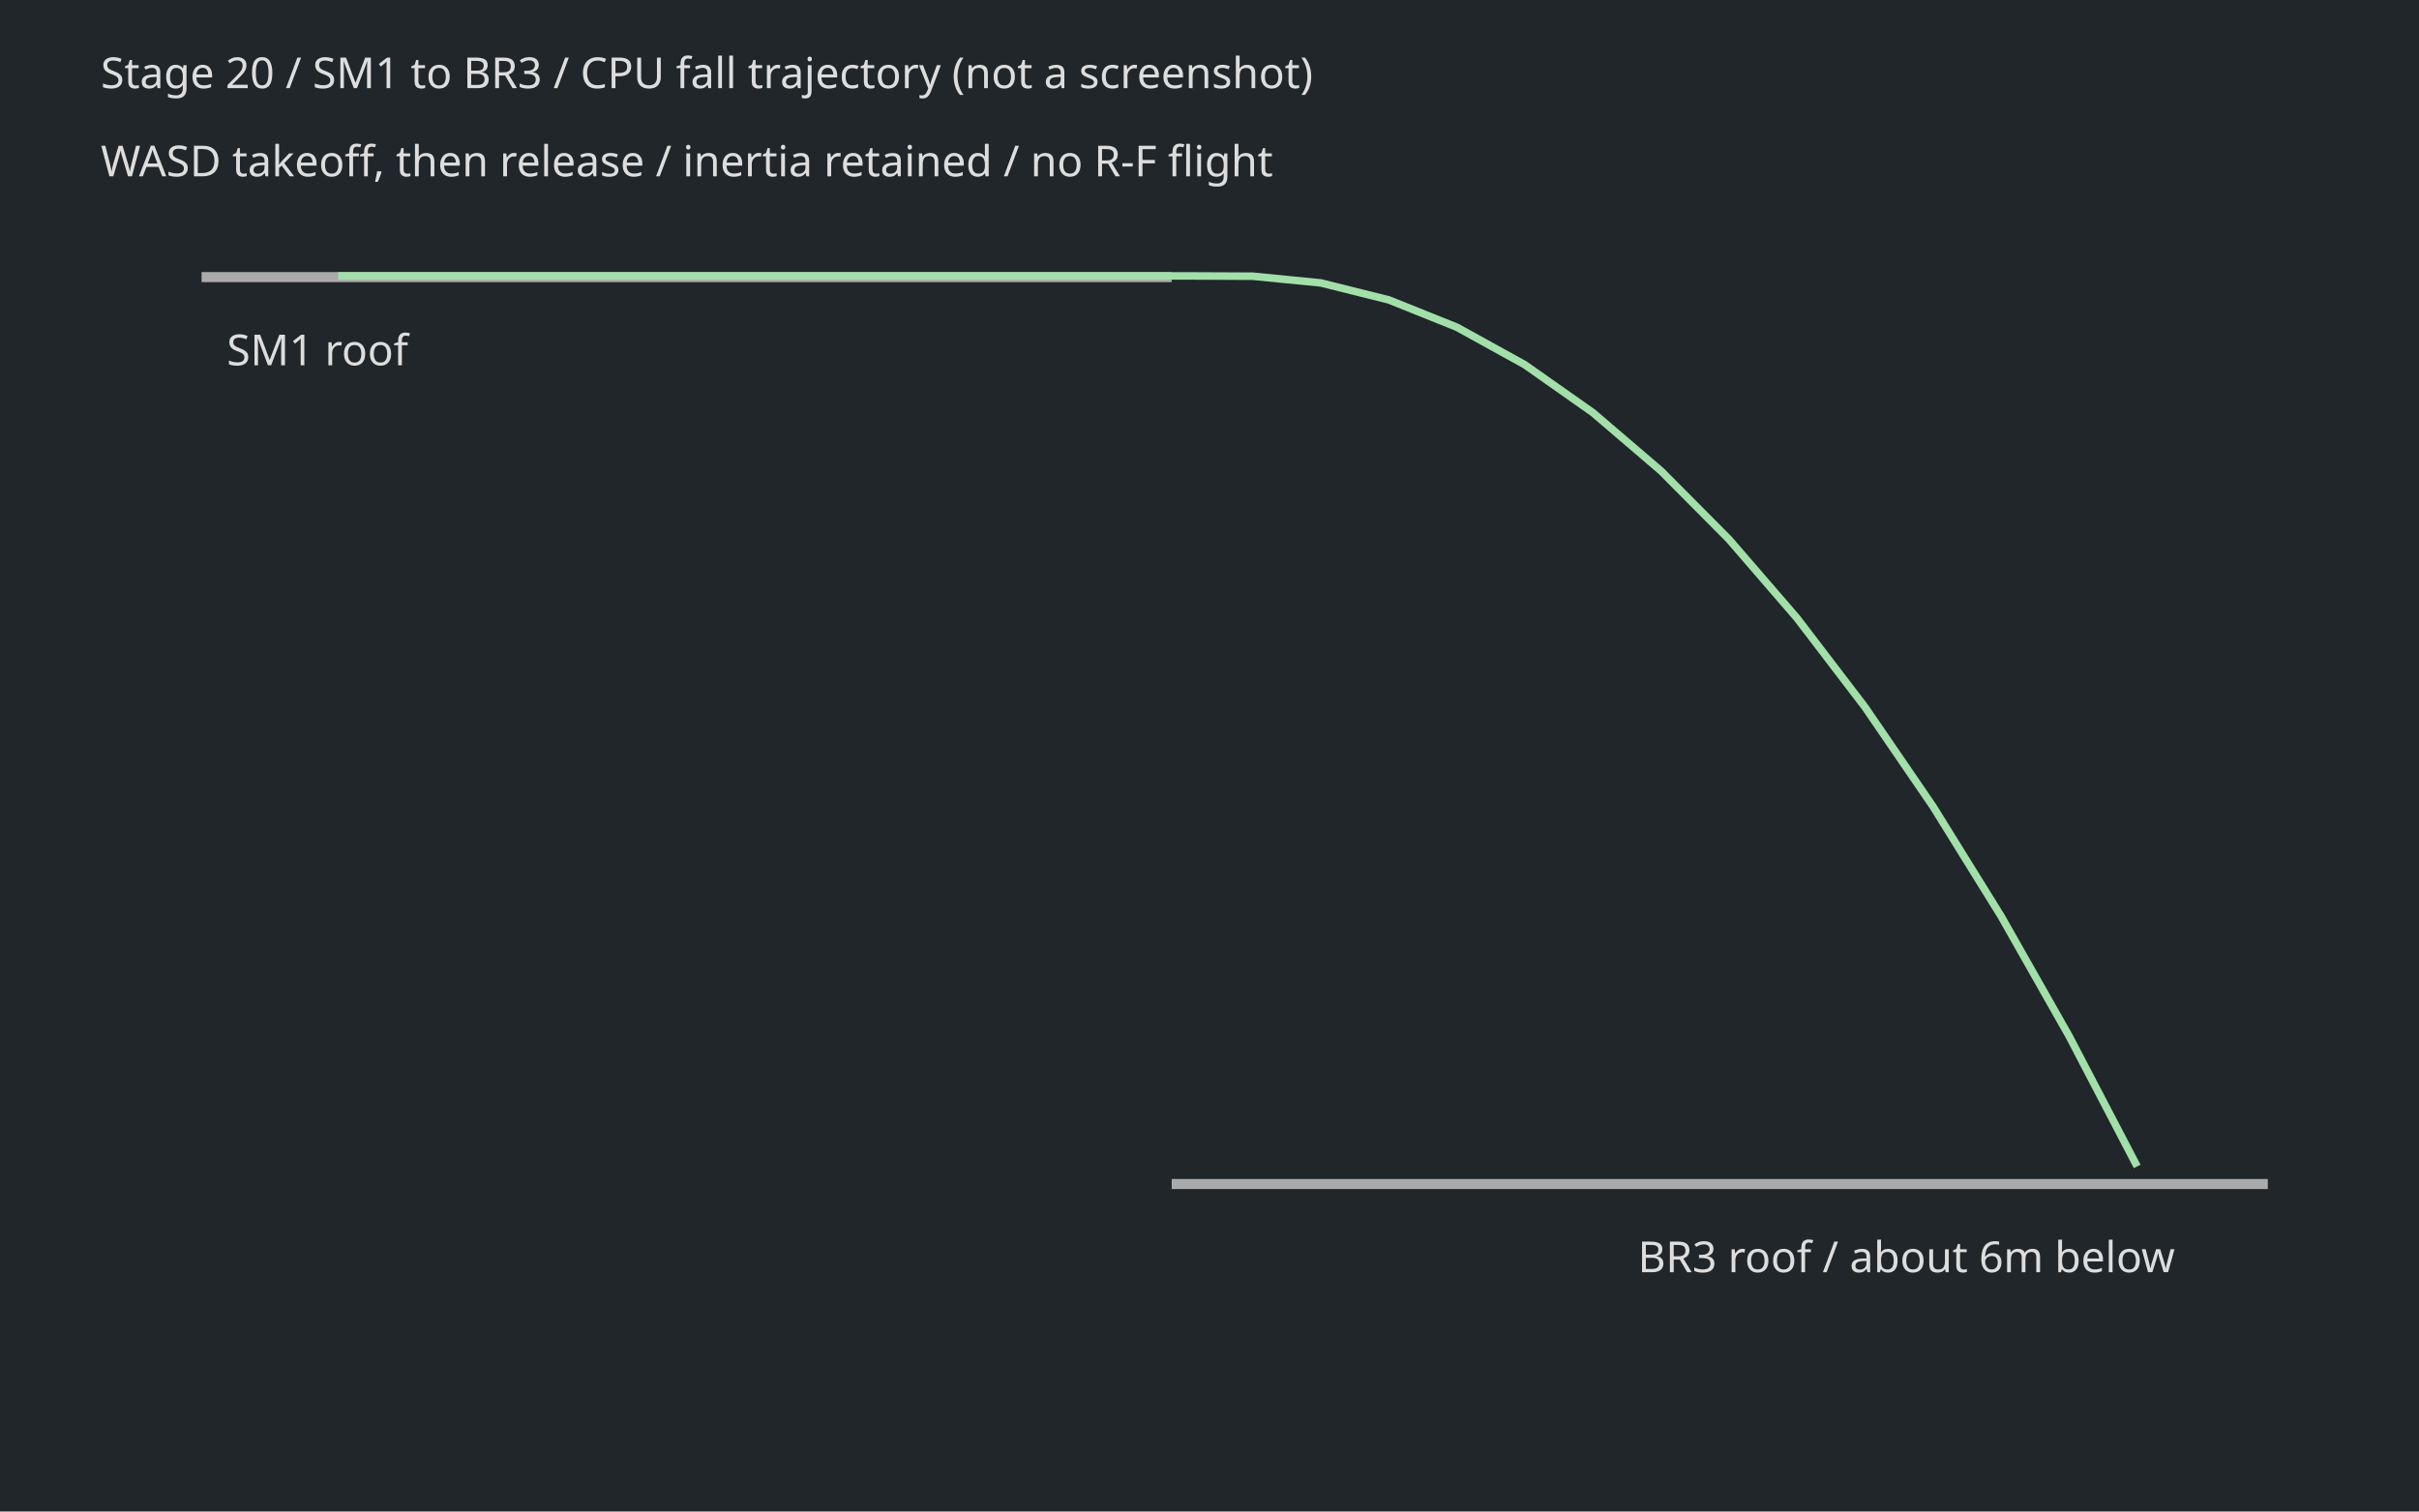
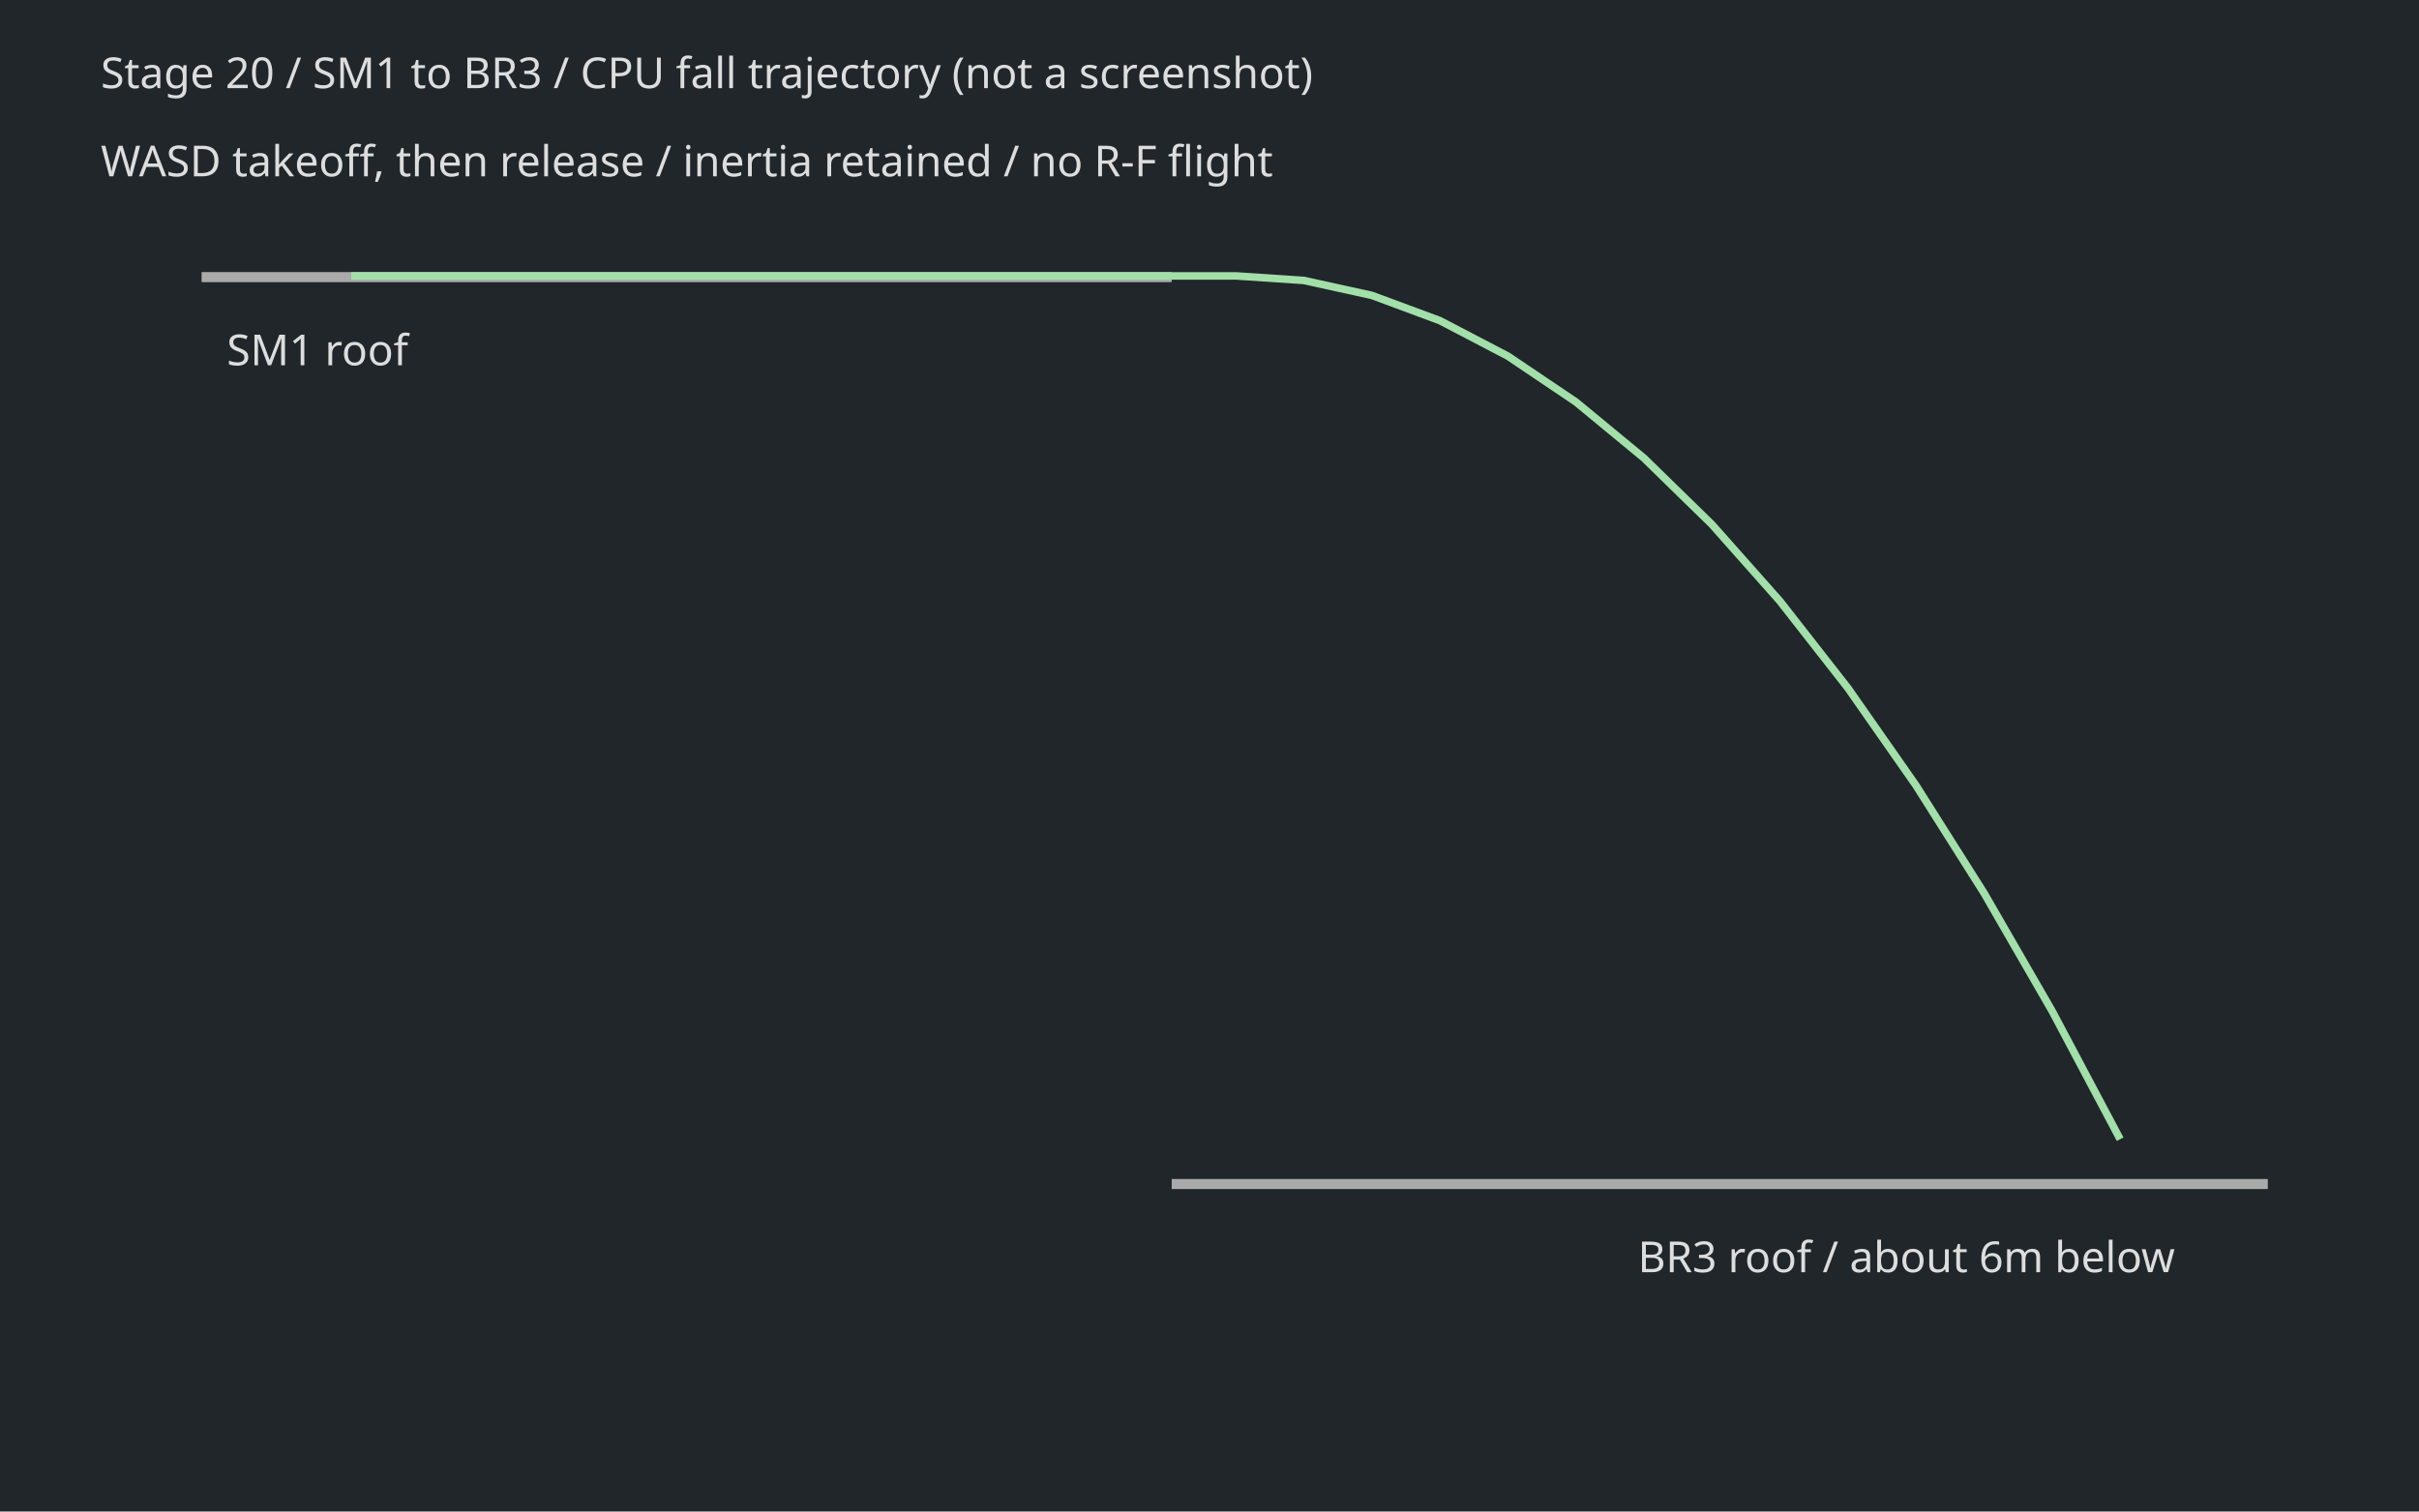
<svg xmlns="http://www.w3.org/2000/svg" width="960" height="600" viewBox="0 0 960 600">
  <style>text{font:17px sans-serif;fill:#ddd}path,line,rect{vector-effect:non-scaling-stroke}</style>
  <rect width="960" height="600" fill="#20262a" />
  <text x="40" y="35">Stage 20 / SM1 to BR3 / CPU fall trajectory (not a screenshot)</text>
  <text x="40" y="70">WASD takeoff, then release / inertia retained / no R-F flight</text>
  <line x1="80" y1="110" x2="465" y2="110" stroke="#aaa" stroke-width="4" />
  <line x1="465" y1="470" x2="900" y2="470" stroke="#aaa" stroke-width="4" />
  <text x="90" y="145">SM1 roof</text>
  <text x="650" y="505">BR3 roof / about 6m below</text>
-   <polyline points="134.225,109.521 139.85,109.521 152.975,109.521 173.6,109.521 200.15,109.521 227.15,109.521 254.15,109.521 281.15,109.521 308.15,109.521 335.15,109.521 362.15,109.521 389.15,109.521 416.15,109.521 443.15,109.521 470.15,109.521 497.15,109.644 524.15,112.3 551.15,119.045 578.15,129.877 605.15,144.796 632.15,163.803 659.15,186.897 686.15,214.079 713.15,245.349 740.15,280.705 767.15,320.15 794.15,363.682 821.15,411.301 848.15,463.008" fill="none" stroke="#a2dfa9" stroke-width="3" />
+   <polyline points="139.4,109.521 166.4,109.521 193.4,109.521 220.4,109.521 247.4,109.521 274.4,109.521 301.4,109.521 328.4,109.521 355.4,109.521 382.4,109.521 409.4,109.521 436.4,109.521 463.4,109.521 490.4,109.521 517.4,111.32 544.4,117.247 571.4,127.261 598.4,141.363 625.4,159.552 652.4,181.829 679.4,208.194 706.4,238.646 733.4,273.185 760.4,311.812 787.4,354.526 814.4,401.328 841.4,452.217" fill="none" stroke="#a2dfa9" stroke-width="3" />
</svg>
